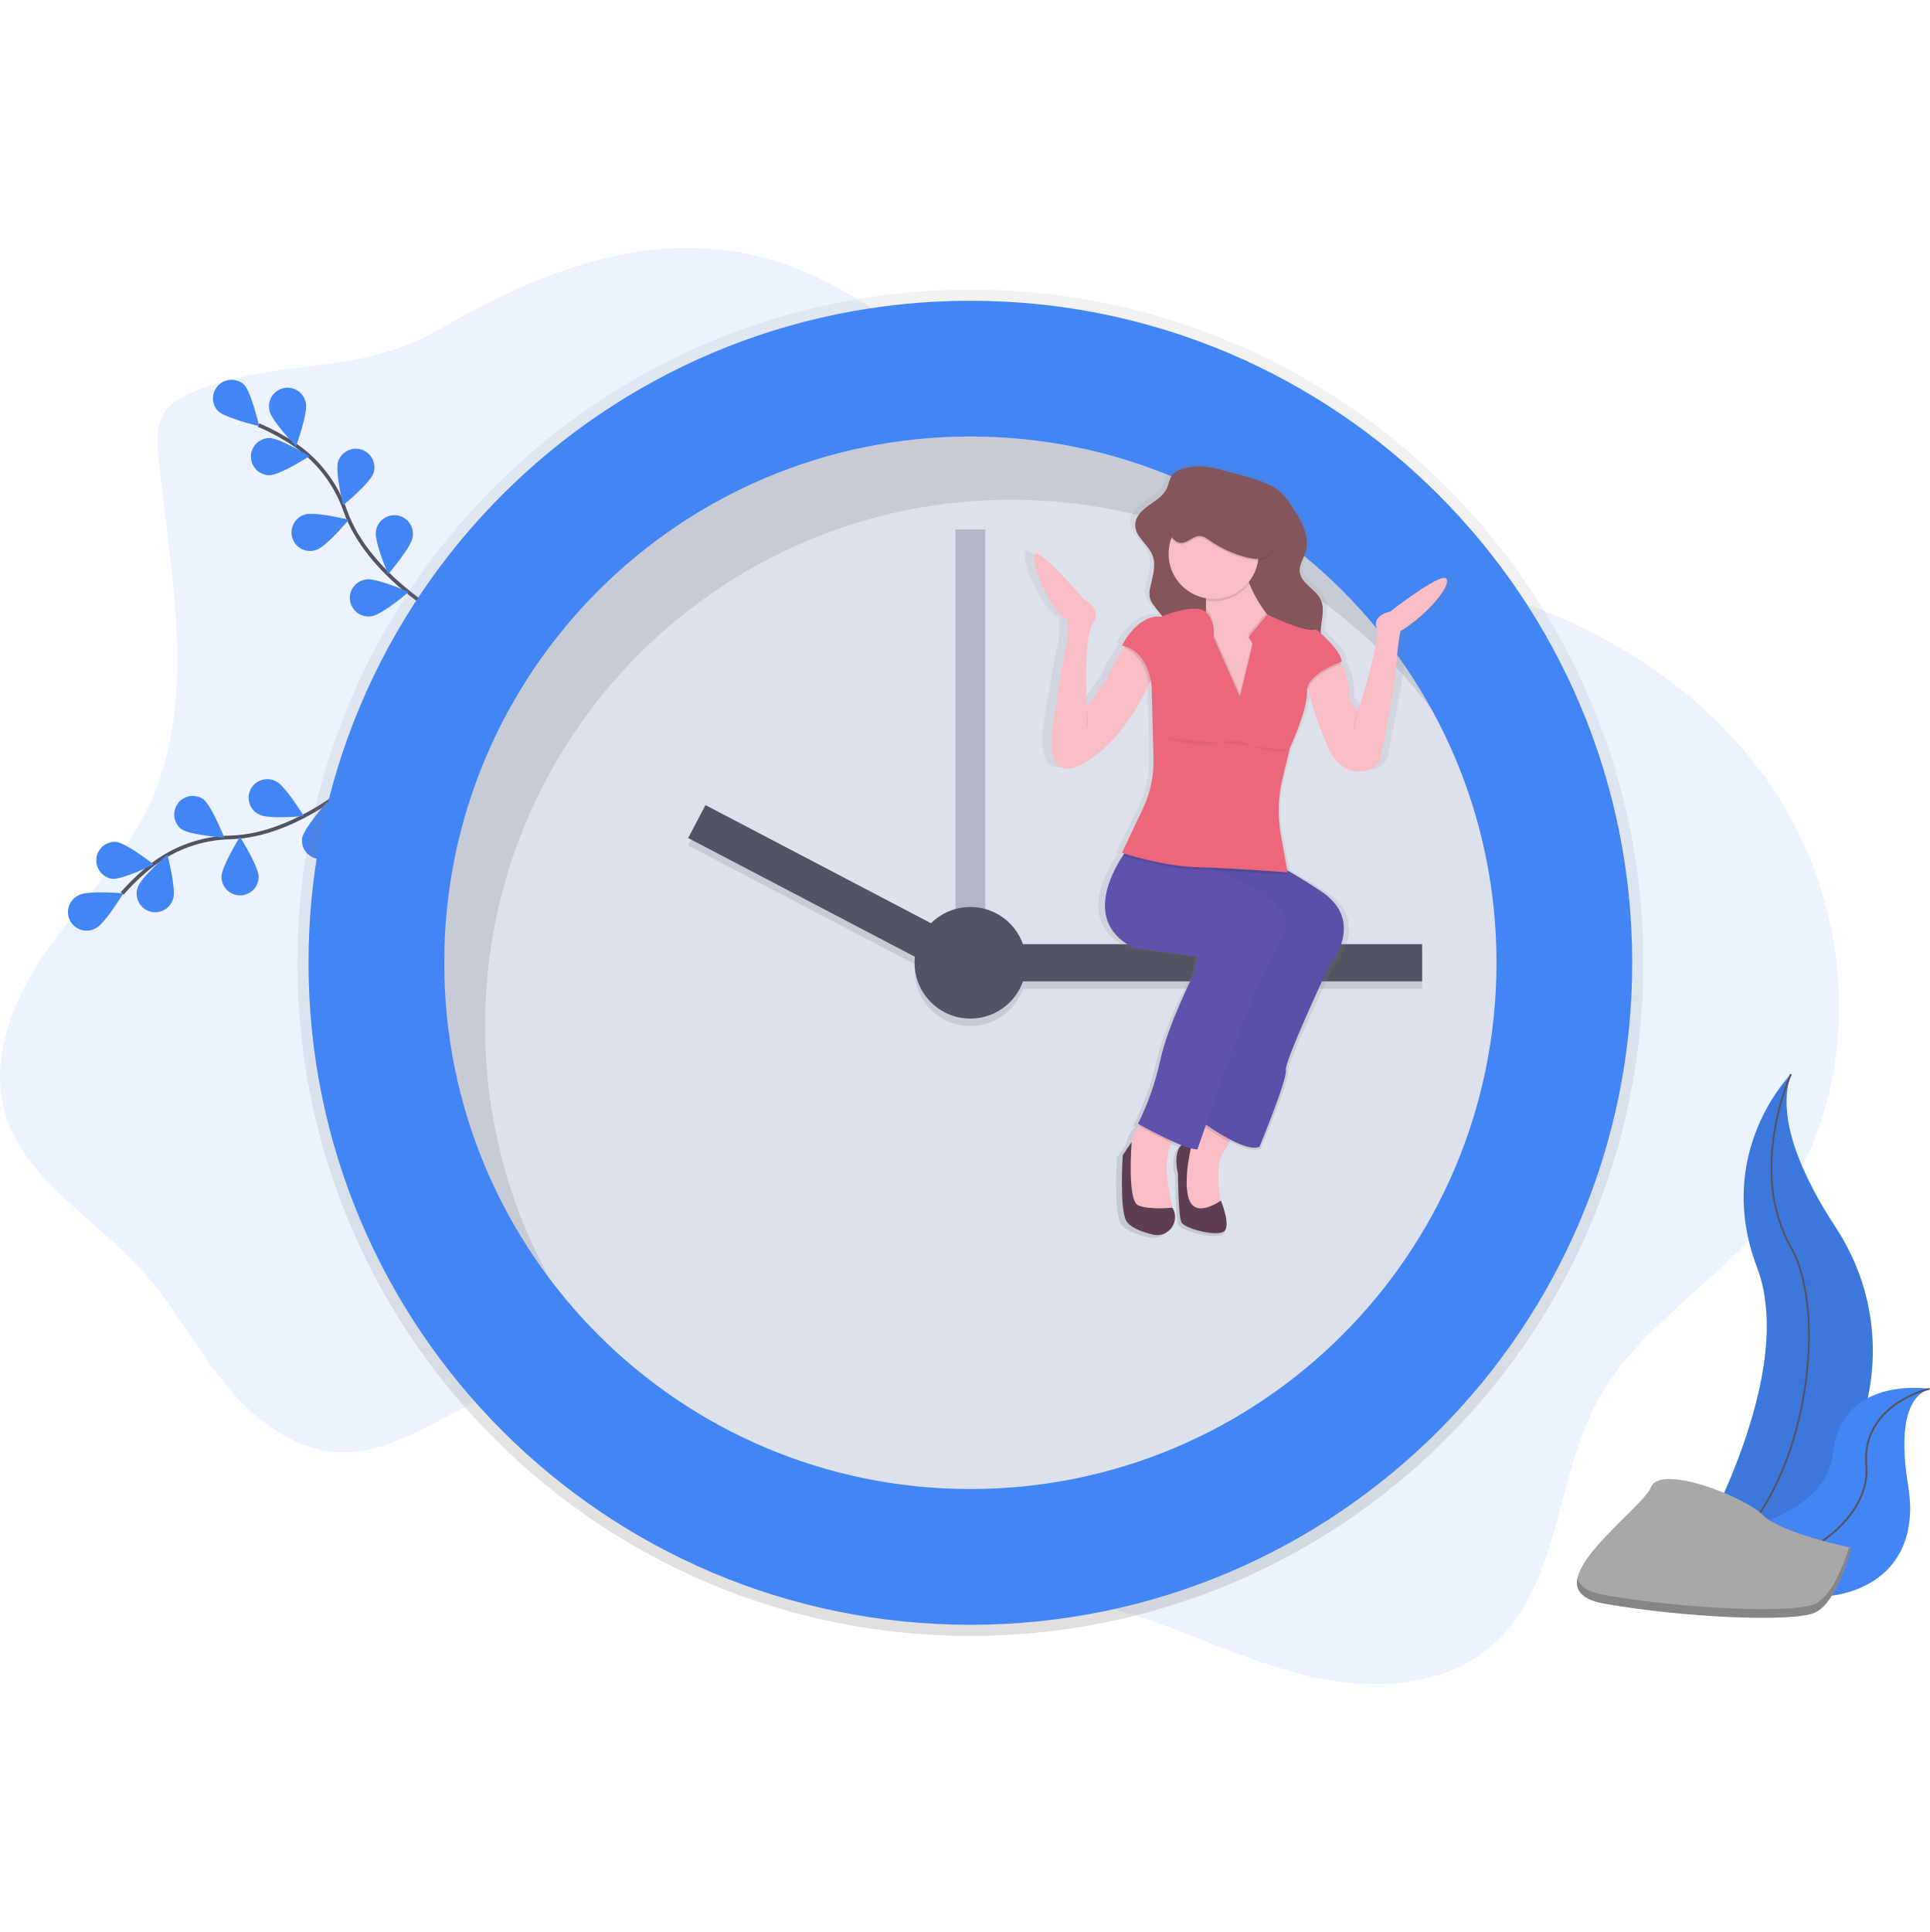
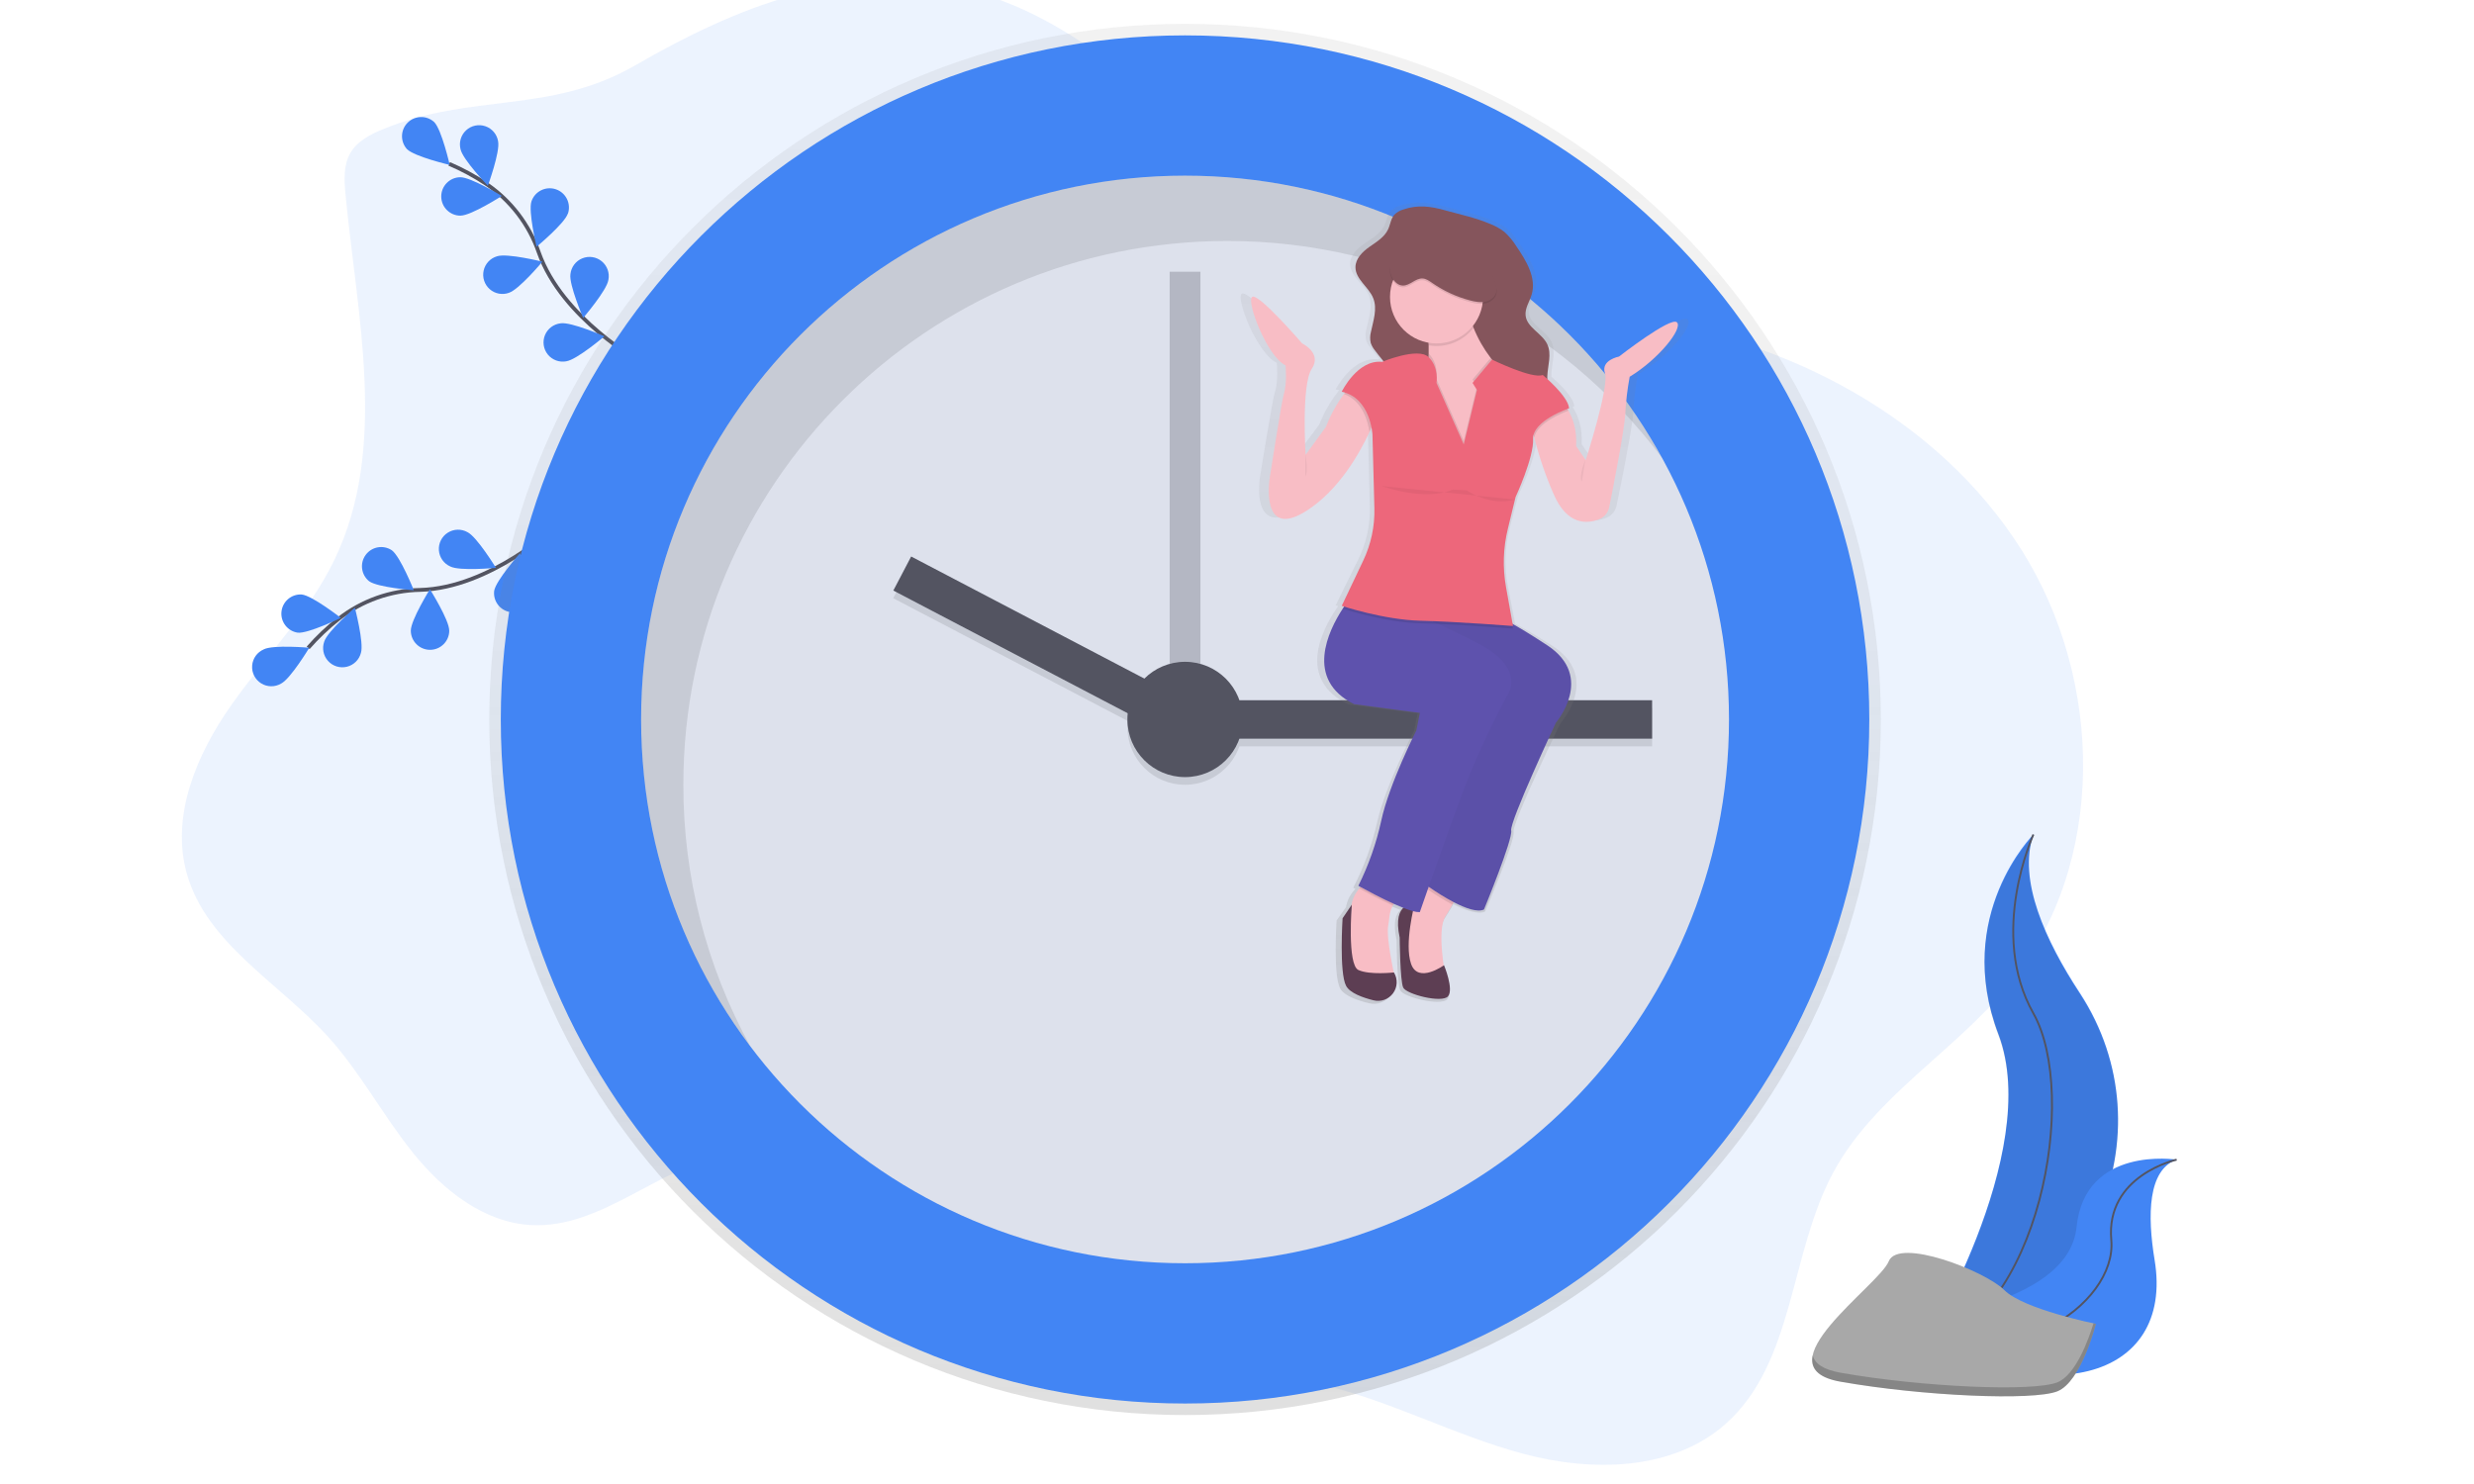
- <svg xmlns="http://www.w3.org/2000/svg" xmlns:xlink="http://www.w3.org/1999/xlink" id="2b8e3008-3352-469a-8231-8c916447ef06" data-name="Layer 1" width="300" height="300.29" viewBox="0 0 1037.94 772.29">
+ <svg xmlns="http://www.w3.org/2000/svg" xmlns:xlink="http://www.w3.org/1999/xlink" id="2b8e3008-3352-469a-8231-8c916447ef06" data-name="Layer 1" width="500" height="300.00" viewBox="30 10 1037.94 772.29">
  <defs>
    <linearGradient id="60672ce7-bfbc-4a60-a482-eb57e060a9c7" x1="521.94" y1="746.41" x2="521.94" y2="22.41" gradientUnits="userSpaceOnUse">
      <stop offset="0" stop-color="gray" stop-opacity="0.25" />
      <stop offset="0.54" stop-color="gray" stop-opacity="0.12" />
      <stop offset="1" stop-color="gray" stop-opacity="0.1" />
    </linearGradient>
    <linearGradient id="b310ffb6-9937-4369-8bc9-4e3f67e27eb9" x1="748.44" y1="596.28" x2="748.44" y2="179.26" xlink:href="#60672ce7-bfbc-4a60-a482-eb57e060a9c7" />
  </defs>
  <path d="M185.48,141.19c-6.46,2.68-13.09,6.12-16.64,12.15-3.76,6.37-3.31,14.28-2.61,21.65,6.1,63.92,22.17,131.9-5.58,189.8-13.47,28.09-36,50.6-53.92,76.11s-31.45,57.36-23.13,87.37c10.16,36.67,48.08,57,73.64,85.22,16.73,18.45,28.46,40.87,44.07,60.28s37,36.51,61.92,37.65c35.84,1.65,65-29.3,100.14-36.47,36-7.34,72.25,11.34,101.44,33.7s55.74,49.45,89.75,63.41c37.56,15.43,79.9,13.07,119.44,22.34,36,8.45,69.14,26.42,104.88,36s77.63,9,105.32-15.47c36.09-32,33.25-89,56.3-131.33,21.41-39.33,63.32-62.81,91.53-97.58,50.76-62.58,49.1-158.23,6-226.29s-121.17-109.27-201-120c-36-4.83-73.07-4.17-107.68-15.16C636.71,195.17,581.58,89.83,487,67.91,426.88,54,368.41,78.09,317.2,107.74,272.75,133.48,231.74,122,185.48,141.19Z" transform="translate(-81.08 -63.86)" fill="#4285f4" opacity="0.1" />
  <path d="M275.76,347.69S241.63,379.9,205,380.86a71.09,71.09,0,0,0-42.37,15.07A119.57,119.57,0,0,0,146.79,411" transform="translate(-81.08 -63.86)" fill="none" stroke="#535461" stroke-miterlimit="10" stroke-width="2" />
  <path d="M123.69,411.79c4.92-2.5,23.7-.84,23.7-.84s-9.74,16.15-14.66,18.65a10,10,0,1,1-9-17.81Z" transform="translate(-81.08 -63.86)" fill="#4285f4" />
  <path d="M143.46,383.24c5.49.58,20.35,12.18,20.35,12.18s-17,8.26-22.44,7.69a10,10,0,0,1,2.09-19.87Z" transform="translate(-81.08 -63.86)" fill="#4285f4" />
  <path d="M190.34,360.23c4.44,3.27,11.42,20.79,11.42,20.79s-18.81-1.43-23.25-4.69a10,10,0,0,1,11.83-16.1Z" transform="translate(-81.08 -63.86)" fill="#4285f4" />
  <path d="M229.73,350.82c4.93,2.47,14.77,18.56,14.77,18.56s-18.78,1.77-23.71-.7a10,10,0,1,1,8.94-17.86Z" transform="translate(-81.08 -63.86)" fill="#4285f4" />
  <path d="M174.26,413.63c1.64-5.27-3.16-23.51-3.16-23.51s-14.28,12.32-15.92,17.59a10,10,0,1,0,19.08,5.92Z" transform="translate(-81.08 -63.86)" fill="#4285f4" />
  <path d="M220.19,402c0-5.52-10.05-21.48-10.05-21.48s-9.94,16-9.93,21.54a10,10,0,0,0,20-.06Z" transform="translate(-81.08 -63.86)" fill="#4285f4" />
  <path d="M263.28,384.64c.92-5.44-6.28-22.87-6.28-22.87s-12.51,14.12-13.42,19.56a10,10,0,0,0,19.7,3.32Z" transform="translate(-81.08 -63.86)" fill="#4285f4" />
  <path d="M320.11,262.39S279,239.81,266.78,205.22a71.09,71.09,0,0,0-27.37-35.69,119.57,119.57,0,0,0-19.24-10.4" transform="translate(-81.08 -63.86)" fill="none" stroke="#535461" stroke-miterlimit="10" stroke-width="2" />
  <path d="M212.37,137.38c3.89,3.91,8.08,22.3,8.08,22.3s-18.36-4.3-22.25-8.22a10,10,0,0,1,14.17-14.08Z" transform="translate(-81.08 -63.86)" fill="#4285f4" />
  <path d="M245.62,147.41c1.14,5.4-5.33,23.11-5.33,23.11s-13.07-13.59-14.21-19a10,10,0,1,1,19.55-4.12Z" transform="translate(-81.08 -63.86)" fill="#4285f4" />
  <path d="M281.92,185c-1.74,5.23-16.27,17.26-16.27,17.26s-4.42-18.33-2.68-23.57a10,10,0,0,1,19,6.31Z" transform="translate(-81.08 -63.86)" fill="#4285f4" />
  <path d="M303,219.55c-.83,5.45-13.12,19.76-13.12,19.76s-7.46-17.32-6.63-22.77a10,10,0,1,1,19.75,3Z" transform="translate(-81.08 -63.86)" fill="#4285f4" />
  <path d="M226.16,186.07c5.52-.06,21.4-10.24,21.4-10.24s-16.11-9.8-21.63-9.74a10,10,0,1,0,.23,20Z" transform="translate(-81.08 -63.86)" fill="#4285f4" />
  <path d="M251.32,226.21c5.24-1.71,17.35-16.17,17.35-16.17s-18.31-4.53-23.55-2.82a10,10,0,1,0,6.2,19Z" transform="translate(-81.08 -63.86)" fill="#4285f4" />
  <path d="M281.12,261.87c5.46-.8,19.84-13,19.84-13s-17.28-7.56-22.73-6.76a10,10,0,1,0,2.9,19.77Z" transform="translate(-81.08 -63.86)" fill="#4285f4" />
  <circle cx="521.94" cy="384.41" r="362" fill="url(#60672ce7-bfbc-4a60-a482-eb57e060a9c7)" />
  <circle cx="521.94" cy="384.41" r="356" fill="#4285f4" />
  <circle cx="521.94" cy="384.41" r="283" fill="#dde1ec" />
  <rect x="513.94" y="151.41" width="16" height="250" fill="#535461" opacity="0.3" />
  <g opacity="0.1">
    <rect x="538.94" y="378.41" width="226" height="20" />
    <rect x="516.95" y="333.31" width="20" height="160.52" transform="translate(-164.99 624.63) rotate(-62.36)" />
    <circle cx="521.94" cy="388.41" r="30" />
  </g>
  <rect x="538.94" y="374.41" width="226" height="20" fill="#535461" />
  <rect x="446.69" y="399.57" width="160.52" height="20" transform="translate(169.1 -261.59) rotate(27.64)" fill="#535461" />
  <circle cx="521.94" cy="384.41" r="30" fill="#535461" />
  <g opacity="0.1">
    <path d="M342,482.27c0-156.3,126.7-283,283-283A282.56,282.56,0,0,1,851.16,312.11C803,224.59,710,165.27,603,165.27c-156.3,0-283,126.7-283,283a281.74,281.74,0,0,0,56.87,170.16A281.71,281.71,0,0,1,342,482.27Z" transform="translate(-81.08 -63.86)" />
  </g>
  <path d="M864.5,240.09c-3.36-3.23-31.64,18-31.64,18s-10.07,1.84-7.67,8.75-10.55,45.61-10.55,45.61l-5.27-7.37c.51-8.65-1.87-14.78-4.19-18.6-.19-.31-.38-.61-.57-.89l.92-.32c-.35-4.72-7.9-11.91-11.91-15.43,0-.51,0-1,0-1.52.25-5.64,2.51-11.59,0-16.7-2.84-5.83-11.15-8.76-11.85-15.16-.42-3.82,2.16-7.27,3.3-10.95,2.72-8.8-2.93-17.78-8.33-25.36a35.47,35.47,0,0,0-6.61-7.62,32.08,32.08,0,0,0-7.94-4.24c-7.91-3.2-16-4.81-24.16-7-7.83-2.08-15.05-3.07-23-.46a11.31,11.31,0,0,0-5,2.87c-1.89,2.12-2.14,5.14-3.38,7.67-2,4.07-6.31,6.5-10.12,9.11s-7.63,6.19-7.65,10.69c0,6.39,7.3,10.41,9.74,16.36,2.28,5.54,0,11.71-1.27,17.55a11.79,11.79,0,0,0-.15,5.79,12.44,12.44,0,0,0,2.24,3.9c1.51,2,3.13,3.86,4.74,5.76l-.74.29c-13.42-1.38-22.05,15.66-22.05,15.66.62.13,1.21.28,1.79.45l-.57.74a72.75,72.75,0,0,0-9.85,17.23l-11,14.74s-2.4-36.86,3.36-45.15-5.27-13.36-5.27-13.36-24-26.72-27.33-24.42,8.15,31.33,18.22,35.94c0,0,1,9.21-1,15.2-1.21,3.79-7.67,43.77-7.67,43.77s-5.75,33.63,20.62,17c17.13-10.78,28.2-29.34,33.84-41q.59-1.23,1.11-2.35a28.15,28.15,0,0,1,.53,3.75l1,38.53a58.48,58.48,0,0,1-6.06,27.52L681.36,388.9l1.31.4-.79,1.14c-7.74,11.39-20.9,37,6.19,50.05l36,4.61-1.92,9.21s-14.86,28.1-19.18,47.45a142.19,142.19,0,0,1-12.47,34.09l1.11.59c-.23.26-.47.53-.7.81a17.38,17.38,0,0,0-4.16,8.72l-4.88,6.92s-1.92,28.56,1.92,35.48c2.1,3.78,9.07,6.18,15,7.58,8.8,2.09,15.9-7,11.23-14.49l-.06-.1h-.09c-1-4.65-4.06-19.08-3.06-24.56.28-1.56.54-3.11.67-4.69a16.58,16.58,0,0,1,1.86-5.93c.16-.31.33-.61.5-.91l.52.22c1.61.69,3.2,1.34,4.71,1.91-2.34,2.13-4,6.54-2,15.61,0,0,.19,22.69,1.92,26.26s21.09,8.29,24.45,4.61-2.16-16.36-2.16-16.36l-.17.12c-1.11-7.35-2.48-20.51.89-25.69,1.36-2.09,2.68-4.25,3.86-6.27l.73-1.25h0c6.26,3.12,12.88,5.47,16.5,3.84,0,0,15.82-36.86,14.86-41.46s24.45-56.67,24.45-56.67,21.57-24-4.79-40.54c-8.37-5.27-14.47-8.81-18.9-11.2L771,379a70.92,70.92,0,0,1,1-30.66L776,333.08h0l.33-1.3s10.07-20.73,9.59-30.41a7,7,0,0,1,.25-2.23c.11.46.23.94.36,1.44a185.88,185.88,0,0,0,10.42,29.36c7.65,17.26,19,15.89,25.22,13.44a8.61,8.61,0,0,0,5.31-6.22c2.24-10.74,8.39-40.83,8.78-49.14a139.79,139.79,0,0,1,2.4-19.35C854.44,259.44,867.86,243.32,864.5,240.09Z" transform="translate(-81.08 -63.86)" fill="url(#b310ffb6-9937-4369-8bc9-4e3f67e27eb9)" />
  <path d="M747.11,535.31s-2.11,4.23-5,9.31c-1.13,2-2.39,4.15-3.68,6.22-4.57,7.31,0,30.6,0,30.6l-10,1.37-10-5-1.83-16.9V548.55L728,535.8l5-5.52Z" transform="translate(-81.08 -63.86)" fill="#f8bdc5" />
  <g opacity="0.1">
    <path d="M747.11,535.31s-2.11,4.23-5,9.31a123.85,123.85,0,0,1-12.78-7.86l-.88-.62-.47-.34,5-5.52Z" transform="translate(-81.08 -63.86)" />
  </g>
  <path d="M796,449.89s-24.21,51.61-23.29,56.18-14.16,41.11-14.16,41.11c-3.44,1.62-9.76-.71-15.72-3.8a123.23,123.23,0,0,1-13-8l-.88-.62-.53-.38,39.74-110.08L733,398.51l-2.6-1.91L714.68,385l48,8.68s1.67-.21,10.5,4.73c4.24,2.37,10.13,5.92,18.27,11.26C816.54,426.14,796,449.89,796,449.89Z" transform="translate(-81.08 -63.86)" fill="#5e52ad" />
  <g opacity="0.03">
    <path d="M796,449.89s-24.21,51.61-23.29,56.18-14.16,41.11-14.16,41.11c-3.44,1.62-9.76-.71-15.72-3.8a123.23,123.23,0,0,1-13-8l-.88-.62-.53-.38,39.74-110.08L733,398.51l-2.6-1.91L714.68,385l48,8.68s1.67-.21,10.5,4.73c4.24,2.37,10.13,5.92,18.27,11.26C816.54,426.14,796,449.89,796,449.89Z" transform="translate(-81.08 -63.86)" />
  </g>
  <path d="M722.45,544.44s-11.88-1.83-7.76,17.36c0,0,.18,22.5,1.83,26s20.1,8.22,23.29,4.57-2.06-16.21-2.06-16.21-13.47,9.82-17.13-.69S722.45,544.44,722.45,544.44Z" transform="translate(-81.08 -63.86)" fill="#5d3e53" />
  <path d="M714.22,540.79a14.4,14.4,0,0,0-3.11,4.32,16.92,16.92,0,0,0-1.77,5.88c-.12,1.56-.37,3.11-.63,4.65-1.14,6.51,3.23,25.8,3.23,25.8l-17.36,2.74-6.39-6.85-1.37-15.07a54.61,54.61,0,0,0,2.74-16c0-3.93,2-7.44,4-10a27.5,27.5,0,0,1,4.63-4.59S717.88,537.59,714.22,540.79Z" transform="translate(-81.08 -63.86)" fill="#f8bdc5" />
  <g opacity="0.1">
    <path d="M714.22,540.79a14.4,14.4,0,0,0-3.11,4.32c-7.11-3.21-14.58-7.26-17.3-8.76l-.21-.11a27.5,27.5,0,0,1,4.63-4.59S717.88,537.59,714.22,540.79Z" transform="translate(-81.08 -63.86)" />
  </g>
  <path d="M770.41,436.19S759,457.66,751.68,475.47c-4.8,11.7-14.72,39.56-21,57.3l-.92,2.62c-2.76,7.85-4.6,13.16-4.6,13.16a11.89,11.89,0,0,1-3.59-.53c-1.08-.29-2.29-.68-3.58-1.16l-1.45-.55c-1.44-.56-3-1.21-4.49-1.89-7.26-3.24-15-7.46-17.81-9l-1.06-.59A144.48,144.48,0,0,0,705.09,501c4.11-19.18,18.27-47,18.27-47l1.83-9.14-34.26-4.57c-25.81-12.9-13.27-38.33-5.9-49.62A66.66,66.66,0,0,1,689.1,385L716.51,391s4.32,1.38,13.92,5.63l4.41,2c5.38,2.47,12,5.65,20,9.73C781.82,422,770.41,436.19,770.41,436.19Z" transform="translate(-81.08 -63.86)" fill="#5e52ad" />
  <path d="M711.77,580.07a9.7,9.7,0,0,1-10.7,14.36c-5.61-1.39-12.26-3.77-14.26-7.52-3.65-6.85-1.83-35.17-1.83-35.17l4.8-7.08s-2.51,31.29,3.43,34,18.5,1.27,18.5,1.27Z" transform="translate(-81.08 -63.86)" fill="#5d3e53" />
  <path d="M716.63,182.86a10.68,10.68,0,0,0-4.8,2.85c-1.8,2.1-2,5.1-3.22,7.61-1.9,4-6,6.45-9.64,9s-7.27,6.14-7.29,10.6c0,6.34,7,10.32,9.28,16.21,2.17,5.5,0,11.61-1.21,17.4a12.15,12.15,0,0,0-.14,5.74,12.47,12.47,0,0,0,2.14,3.87c4.41,6,9.89,11.32,12.84,18.15,2.24,5.19,2.86,10.92,3.45,16.55.85,8.1,1.7,16.35.16,24.35a2.46,2.46,0,0,0,0,1.47,2.28,2.28,0,0,0,1.17,1,24,24,0,0,0,32.49-12c2-4.53,2.77-10,6.73-12.94a3.37,3.37,0,0,1,1.61-.73,4.71,4.71,0,0,1,2.6.87c5.14,2.78,11.37,2.86,17.1,1.72,3.46-.69,7-1.92,9.29-4.62,4.51-5.36,2-13.37,2.3-20.36.24-5.59,2.39-11.49,0-16.55-2.7-5.78-10.63-8.68-11.29-15-.4-3.78,2.06-7.21,3.15-10.85,2.59-8.73-2.79-17.63-7.93-25.14a34.81,34.81,0,0,0-6.29-7.55,30.19,30.19,0,0,0-7.56-4.2c-7.53-3.17-15.21-4.77-23-6.93C731.11,181.25,724.24,180.26,716.63,182.86Z" transform="translate(-81.08 -63.86)" fill="#85555c" />
  <path d="M754.88,313.32H728.38V270.38a80,80,0,0,0,1.38-12.5c0-1.41,0-2.85,0-4.3-.25-5.12-1.31-10.23-4.09-13.35-7.31-8.22,23.75-6.85,23.75-6.85a77.31,77.31,0,0,0,3.7,11.06,67.25,67.25,0,0,0,8.9,15.67,36.26,36.26,0,0,0,12.07,10.27C792.33,279.52,754.88,313.32,754.88,313.32Z" transform="translate(-81.08 -63.86)" fill="#f8bdc5" />
  <g opacity="0.1">
    <path d="M753.09,244.44a24.25,24.25,0,0,1-23.36,9.14c-.25-5.12-1.31-10.23-4.09-13.35-7.31-8.22,23.75-6.85,23.75-6.85A77.31,77.31,0,0,0,753.09,244.44Z" transform="translate(-81.08 -63.86)" />
  </g>
  <circle cx="652.78" cy="164.51" r="24.21" fill="#f8bdc5" />
  <path d="M834.35,269.93a143.91,143.91,0,0,0-2.28,19.18c-.37,8.23-6.23,38.07-8.37,48.72a8.45,8.45,0,0,1-5.06,6.17c-5.94,2.43-16.74,3.79-24-13.32a189.36,189.36,0,0,1-9.93-29.1,78.65,78.65,0,0,1-2-10.18l16-8.68a19.71,19.71,0,0,1,3.78,4.85c2.21,3.79,4.48,9.87,4,18.44l5,7.31s12.33-38.37,10-45.22,7.31-8.68,7.31-8.68,26.95-21,30.15-17.81S849.42,260.79,834.35,269.93Z" transform="translate(-81.08 -63.86)" fill="#f8bdc5" />
  <path d="M703.26,288.2a108,108,0,0,1-4.3,10.5c-5.38,11.57-15.92,30-32.24,40.66-25.12,16.44-19.64-16.9-19.64-16.9s6.15-39.64,7.31-43.39c1.83-5.94.91-15.07.91-15.07-9.59-4.57-20.55-33.34-17.36-35.63s26,24.21,26,24.21,10.51,5,5,13.25-3.2,44.76-3.2,44.76L676.31,296a72.9,72.9,0,0,1,9.39-17.08c2-2.73,3.4-4.38,3.4-4.38Z" transform="translate(-81.08 -63.86)" fill="#f8bdc5" />
  <g opacity="0.1">
    <path d="M802.5,287.57c-3.36,1.24-16.37,6.49-17.81,14a78.65,78.65,0,0,1-2-10.18l16-8.68A19.71,19.71,0,0,1,802.5,287.57Z" transform="translate(-81.08 -63.86)" />
  </g>
  <g opacity="0.1">
    <path d="M703.26,288.2a108,108,0,0,1-4.3,10.5c-.62-4.52-3.17-16.08-13.26-19.81,2-2.73,3.4-4.38,3.4-4.38Z" transform="translate(-81.08 -63.86)" />
  </g>
  <g opacity="0.1">
    <path d="M754.88,313.32H728.38V270.38a80,80,0,0,0,1.38-12.5c5.45,5.26,4.1,13.41,4.1,13.41l14.16,32L754.88,275l-2.28-3.65,9.4-11.18a36.26,36.26,0,0,0,12.07,10.27C792.33,279.52,754.88,313.32,754.88,313.32Z" transform="translate(-81.08 -63.86)" />
  </g>
  <g opacity="0.1">
    <path d="M773.6,401s-20.76-1.65-38.77-2.43l-1.81-.08c-2.56-.1-5-.18-7.39-.24-17.48-.42-37.25-6.53-40.61-7.6A66.66,66.66,0,0,1,689.1,385L716.51,391s4.32,1.38,13.92,5.63L714.68,385l48,8.68s1.67-.21,10.5,4.73Z" transform="translate(-81.08 -63.86)" />
  </g>
  <path d="M754.88,276.78l-2.28-3.65L762.74,261s20.91,10.25,26.39,8c0,0,13.25,11,13.7,17.36,0,0-19.18,6.39-18.73,16S775,332.5,775,332.5l-4,16.42a73.09,73.09,0,0,0-1,30.4l3.65,20.33s-28.78-2.28-48-2.74-41.11-7.76-41.11-7.76l11.21-23.59a60,60,0,0,0,5.78-27.28l-1-38.19s-.91-19.18-16-22.38c0,0,8.22-16.9,21-15.53,0,0,18.62-7.77,24.15-2.52s4.17,13.48,4.17,13.48l14.16,32Z" transform="translate(-81.08 -63.86)" fill="#ed677b" />
  <g opacity="0.1">
    <path d="M716.39,223.38c3.67,0,6.55-3.89,10.22-3.69,1.9.1,3.53,1.31,5.1,2.4a62.25,62.25,0,0,0,19.51,9c2.71.72,5.58,1.26,8.3.6s5.27-2.8,5.58-5.59a9.53,9.53,0,0,0-.48-3.63,44.87,44.87,0,0,0-19.54-25.79c-3.8-2.33-8.44-4.11-12.65-2.65-3.8,1.31-6.25,4.87-9,7.8a34.2,34.2,0,0,1-7,5.68c-2,1.21-5,2-6.15,4.22C708.11,215.87,711.52,223.34,716.39,223.38Z" transform="translate(-81.08 -63.86)" />
  </g>
  <path d="M716.39,222.47c3.67,0,6.55-3.89,10.22-3.69,1.9.1,3.53,1.31,5.1,2.4a62.25,62.25,0,0,0,19.51,9c2.71.72,5.58,1.26,8.3.6s5.27-2.8,5.58-5.59a9.53,9.53,0,0,0-.48-3.63,44.87,44.87,0,0,0-19.54-25.79c-3.8-2.33-8.44-4.11-12.65-2.65-3.8,1.31-6.25,4.87-9,7.8a34.2,34.2,0,0,1-7,5.68c-2,1.21-5,2-6.15,4.22C708.11,215,711.52,222.42,716.39,222.47Z" transform="translate(-81.08 -63.86)" fill="#85555c" />
  <path d="M705.32,326.79s22.38,8.22,37,1.83l7.31.46s12.15,8.52,25,4.71" transform="translate(-81.08 -63.86)" opacity="0.05" />
  <path d="M811.29,313.09s-3.65,8.68-1.83,11.42" transform="translate(-81.08 -63.86)" opacity="0.05" />
  <path d="M665.58,310.35s1.83,8.68,0,11.42" transform="translate(-81.08 -63.86)" opacity="0.05" />
  <path d="M1044.4,508.14s-41.84,41.84-18.22,103.92S985.7,777.38,985.7,777.38s.69-.1,2-.32c85.93-15.17,128.62-113.44,80.84-186.45C1050.73,563.46,1036.15,531.62,1044.4,508.14Z" transform="translate(-81.08 -63.86)" fill="#4285f4" />
  <path d="M1044.4,508.84s-41.84,41.84-18.22,103.92S985.7,778.07,985.7,778.07s.69-.1,2-.32c85.93-15.17,128.62-113.44,80.84-186.45C1050.73,564.16,1036.15,532.32,1044.4,508.84Z" transform="translate(-81.08 -63.86)" opacity="0.1" />
  <path d="M1044.4,508.14s-23.62,51.28,0,93.12,4,159.25-58.71,176.12" transform="translate(-81.08 -63.86)" fill="none" stroke="#535461" stroke-miterlimit="10" />
  <path d="M1118.92,677.36s-47.74-7.6-52.09,35.18S975,761.25,975,761.25l1.64,1.09c72.2,47.4,141.23,30.19,130.82-32.75C1103.62,706.2,1103.94,682.7,1118.92,677.36Z" transform="translate(-81.08 -63.86)" fill="#4285f4" />
  <path d="M1118.92,677.36s-37.06,8.13-34,41.83-55,74.09-109.88,42.07" transform="translate(-81.08 -63.86)" fill="none" stroke="#535461" stroke-miterlimit="10" />
  <path d="M1076.92,762.81s-37.6-7.52-47.63-17.55-55.15-27.57-60.16-15-67.68,55.15-25.07,62.67,100.27,10,112.8,5S1076.92,762.81,1076.92,762.81Z" transform="translate(-81.08 -63.86)" fill="#a8a8a8" />
  <path d="M944.06,788.24c42.62,7.52,100.27,10,112.8,5,9.55-3.82,16.18-22.16,18.8-30.7l1.25.26s-7.52,30.08-20.05,35.09-70.19,2.51-112.8-5c-12.3-2.17-15.82-7.27-14.49-13.72C930.61,783.38,934.9,786.62,944.06,788.24Z" transform="translate(-81.08 -63.86)" opacity="0.2" />
</svg>
